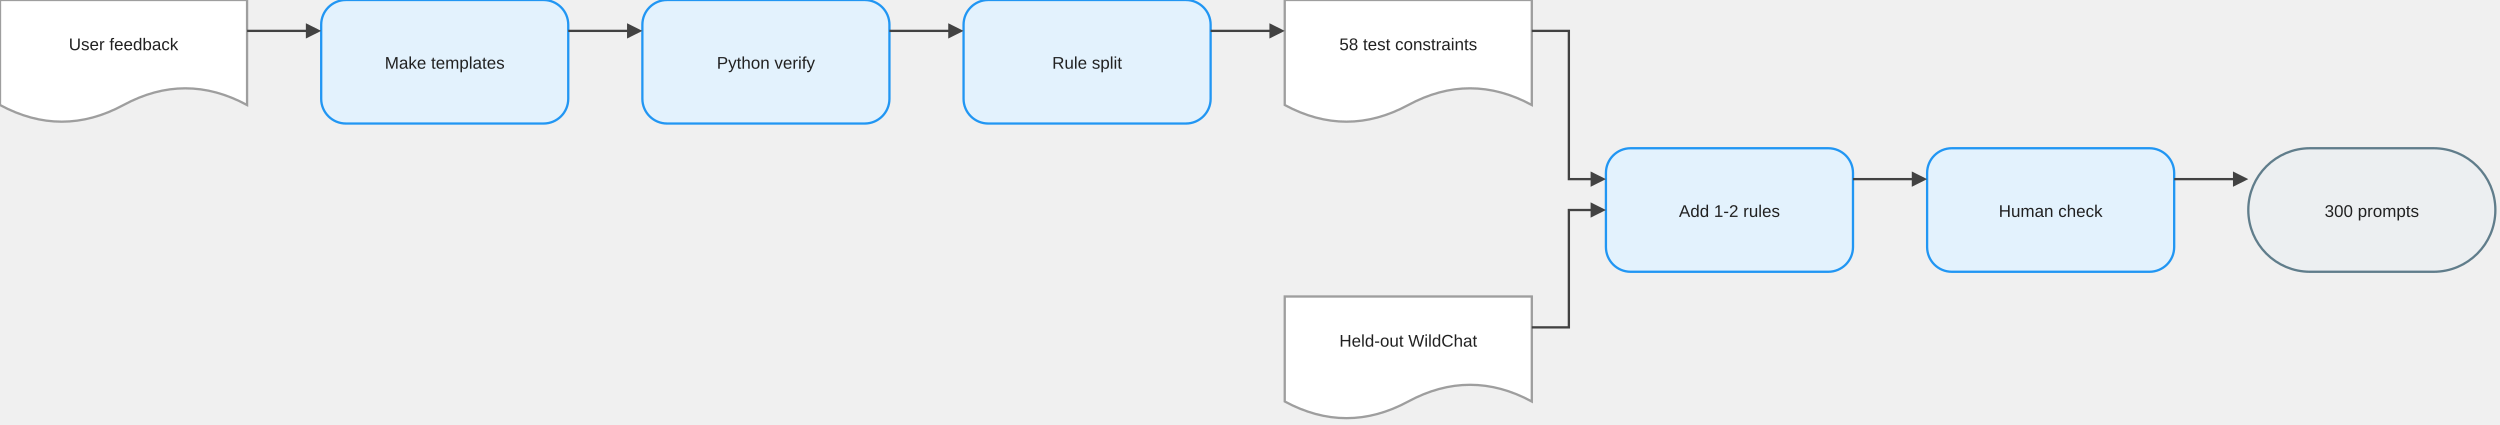
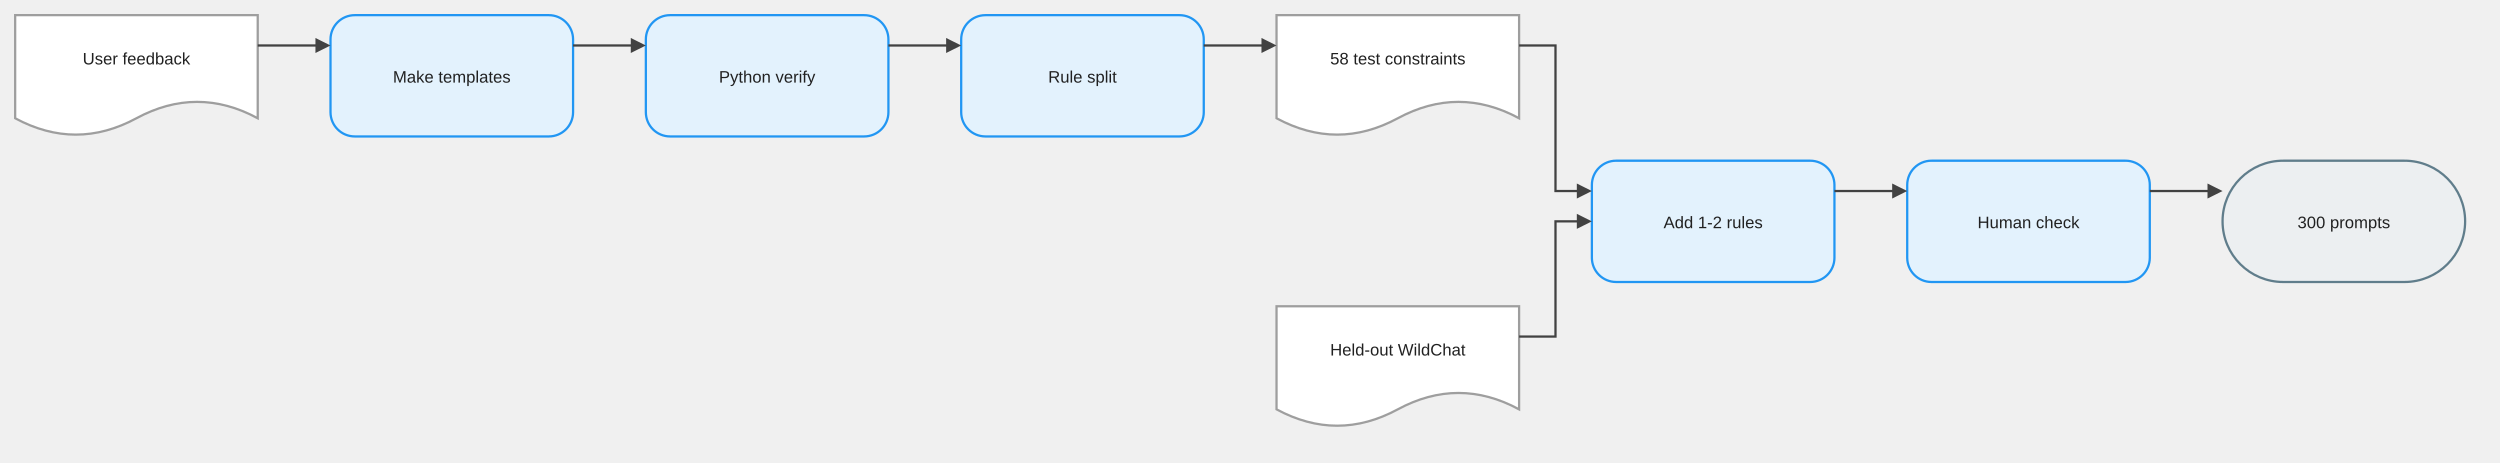
- <svg xmlns="http://www.w3.org/2000/svg" style="background: transparent; background-color: transparent; color-scheme: light;" version="1.1" width="1619px" height="275px" viewBox="0 0 1619 275">
+ <svg xmlns="http://www.w3.org/2000/svg" style="background: transparent; background-color: transparent; color-scheme: light;" version="1.1" width="1649px" height="305px" viewBox="0 0 1649 305" content="&lt;mxfile host=&quot;Electron&quot; agent=&quot;drawio-skill-cli&quot;&gt;&#10;  &lt;diagram name=&quot;Page-1&quot; id=&quot;0&quot;&gt;&#10;    &lt;mxGraphModel dx=&quot;-832&quot; dy=&quot;-120&quot; grid=&quot;0&quot; gridSize=&quot;8&quot; guides=&quot;1&quot; tooltips=&quot;1&quot; connect=&quot;1&quot; arrows=&quot;1&quot; fold=&quot;0&quot; page=&quot;0&quot; pageScale=&quot;1&quot; pageWidth=&quot;1696&quot; pageHeight=&quot;392&quot; background=&quot;#FFFFFF&quot; math=&quot;0&quot; shadow=&quot;0&quot;&gt;&#10;      &lt;root&gt;&#10;        &lt;mxCell id=&quot;0&quot; /&gt;&#10;        &lt;mxCell id=&quot;1&quot; parent=&quot;0&quot; /&gt;&#10;        &lt;mxCell id=&quot;2&quot; parent=&quot;1&quot; style=&quot;convertToSvg=1;shape=document;boundedLbl=1;html=0;whiteSpace=wrap;fillColor=#FFFFFF;strokeColor=#9E9E9E;strokeWidth=1.5;fontColor=#212121;fontSize=11;fontFamily=Arial, Helvetica, sans-serif;verticalAlign=middle;align=center&quot; value=&quot;User feedback&quot; vertex=&quot;1&quot;&gt;&#10;          &lt;mxGeometry height=&quot;80&quot; width=&quot;160&quot; y=&quot;40&quot; as=&quot;geometry&quot; /&gt;&#10;        &lt;/mxCell&gt;&#10;        &lt;mxCell id=&quot;3&quot; parent=&quot;1&quot; style=&quot;convertToSvg=1;rounded=1;arcSize=20;html=0;whiteSpace=wrap;fillColor=#E3F2FD;strokeColor=#2196F3;strokeWidth=1.5;fontColor=#212121;fontSize=11;fontFamily=Arial, Helvetica, sans-serif;verticalAlign=middle;align=center&quot; value=&quot;Make templates&quot; vertex=&quot;1&quot;&gt;&#10;          &lt;mxGeometry height=&quot;80&quot; width=&quot;160&quot; x=&quot;208&quot; y=&quot;40&quot; as=&quot;geometry&quot; /&gt;&#10;        &lt;/mxCell&gt;&#10;        &lt;mxCell id=&quot;4&quot; parent=&quot;1&quot; style=&quot;convertToSvg=1;rounded=1;arcSize=20;html=0;whiteSpace=wrap;fillColor=#E3F2FD;strokeColor=#2196F3;strokeWidth=1.5;fontColor=#212121;fontSize=11;fontFamily=Arial, Helvetica, sans-serif;verticalAlign=middle;align=center&quot; value=&quot;Python verify&quot; vertex=&quot;1&quot;&gt;&#10;          &lt;mxGeometry height=&quot;80&quot; width=&quot;160&quot; x=&quot;416&quot; y=&quot;40&quot; as=&quot;geometry&quot; /&gt;&#10;        &lt;/mxCell&gt;&#10;        &lt;mxCell id=&quot;5&quot; parent=&quot;1&quot; style=&quot;convertToSvg=1;rounded=1;arcSize=20;html=0;whiteSpace=wrap;fillColor=#E3F2FD;strokeColor=#2196F3;strokeWidth=1.5;fontColor=#212121;fontSize=11;fontFamily=Arial, Helvetica, sans-serif;verticalAlign=middle;align=center&quot; value=&quot;Rule split&quot; vertex=&quot;1&quot;&gt;&#10;          &lt;mxGeometry height=&quot;80&quot; width=&quot;160&quot; x=&quot;624&quot; y=&quot;40&quot; as=&quot;geometry&quot; /&gt;&#10;        &lt;/mxCell&gt;&#10;        &lt;mxCell id=&quot;6&quot; parent=&quot;1&quot; style=&quot;convertToSvg=1;shape=document;boundedLbl=1;html=0;whiteSpace=wrap;fillColor=#FFFFFF;strokeColor=#9E9E9E;strokeWidth=1.5;fontColor=#212121;fontSize=11;fontFamily=Arial, Helvetica, sans-serif;verticalAlign=middle;align=center&quot; value=&quot;58 test constraints&quot; vertex=&quot;1&quot;&gt;&#10;          &lt;mxGeometry height=&quot;80&quot; width=&quot;160&quot; x=&quot;832&quot; y=&quot;40&quot; as=&quot;geometry&quot; /&gt;&#10;        &lt;/mxCell&gt;&#10;        &lt;mxCell id=&quot;7&quot; parent=&quot;1&quot; style=&quot;convertToSvg=1;shape=document;boundedLbl=1;html=0;whiteSpace=wrap;fillColor=#FFFFFF;strokeColor=#9E9E9E;strokeWidth=1.5;fontColor=#212121;fontSize=11;fontFamily=Arial, Helvetica, sans-serif;verticalAlign=middle;align=center&quot; value=&quot;Held-out WildChat&quot; vertex=&quot;1&quot;&gt;&#10;          &lt;mxGeometry height=&quot;80&quot; width=&quot;160&quot; x=&quot;832&quot; y=&quot;232&quot; as=&quot;geometry&quot; /&gt;&#10;        &lt;/mxCell&gt;&#10;        &lt;mxCell id=&quot;8&quot; parent=&quot;1&quot; style=&quot;convertToSvg=1;rounded=1;arcSize=20;html=0;whiteSpace=wrap;fillColor=#E3F2FD;strokeColor=#2196F3;strokeWidth=1.5;fontColor=#212121;fontSize=11;fontFamily=Arial, Helvetica, sans-serif;verticalAlign=middle;align=center&quot; value=&quot;Add 1-2 rules&quot; vertex=&quot;1&quot;&gt;&#10;          &lt;mxGeometry height=&quot;80&quot; width=&quot;160&quot; x=&quot;1040&quot; y=&quot;136&quot; as=&quot;geometry&quot; /&gt;&#10;        &lt;/mxCell&gt;&#10;        &lt;mxCell id=&quot;9&quot; parent=&quot;1&quot; style=&quot;convertToSvg=1;rounded=1;arcSize=20;html=0;whiteSpace=wrap;fillColor=#E3F2FD;strokeColor=#2196F3;strokeWidth=1.5;fontColor=#212121;fontSize=11;fontFamily=Arial, Helvetica, sans-serif;verticalAlign=middle;align=center&quot; value=&quot;Human check&quot; vertex=&quot;1&quot;&gt;&#10;          &lt;mxGeometry height=&quot;80&quot; width=&quot;160&quot; x=&quot;1248&quot; y=&quot;136&quot; as=&quot;geometry&quot; /&gt;&#10;        &lt;/mxCell&gt;&#10;        &lt;mxCell id=&quot;10&quot; parent=&quot;1&quot; style=&quot;convertToSvg=1;rounded=1;arcSize=50;html=0;whiteSpace=wrap;fillColor=#ECEFF1;strokeColor=#607D8B;strokeWidth=1.5;fontColor=#212121;fontSize=11;fontFamily=Arial, Helvetica, sans-serif;verticalAlign=middle;align=center&quot; value=&quot;300 prompts&quot; vertex=&quot;1&quot;&gt;&#10;          &lt;mxGeometry height=&quot;80&quot; width=&quot;160&quot; x=&quot;1456&quot; y=&quot;136&quot; as=&quot;geometry&quot; /&gt;&#10;        &lt;/mxCell&gt;&#10;        &lt;mxCell id=&quot;11&quot; edge=&quot;1&quot; parent=&quot;1&quot; source=&quot;2&quot; style=&quot;convertToSvg=1;edgeStyle=orthogonalEdgeStyle;rounded=0;orthogonalLoop=1;jettySize=auto;html=0;strokeColor=#424242;strokeWidth=1.5;endArrow=block;endFill=1;exitX=1;exitY=0.25;exitDx=0;exitDy=0;entryX=0;entryY=0.25;entryDx=0;entryDy=0;jumpStyle=arc;jumpSize=8&quot; target=&quot;3&quot; value=&quot;&quot;&gt;&#10;          &lt;mxGeometry relative=&quot;1&quot; as=&quot;geometry&quot; /&gt;&#10;        &lt;/mxCell&gt;&#10;        &lt;mxCell id=&quot;12&quot; edge=&quot;1&quot; parent=&quot;1&quot; source=&quot;3&quot; style=&quot;convertToSvg=1;edgeStyle=orthogonalEdgeStyle;rounded=0;orthogonalLoop=1;jettySize=auto;html=0;strokeColor=#424242;strokeWidth=1.5;endArrow=block;endFill=1;exitX=1;exitY=0.25;exitDx=0;exitDy=0;entryX=0;entryY=0.25;entryDx=0;entryDy=0;jumpStyle=arc;jumpSize=8&quot; target=&quot;4&quot; value=&quot;&quot;&gt;&#10;          &lt;mxGeometry relative=&quot;1&quot; as=&quot;geometry&quot; /&gt;&#10;        &lt;/mxCell&gt;&#10;        &lt;mxCell id=&quot;13&quot; edge=&quot;1&quot; parent=&quot;1&quot; source=&quot;4&quot; style=&quot;convertToSvg=1;edgeStyle=orthogonalEdgeStyle;rounded=0;orthogonalLoop=1;jettySize=auto;html=0;strokeColor=#424242;strokeWidth=1.5;endArrow=block;endFill=1;exitX=1;exitY=0.25;exitDx=0;exitDy=0;entryX=0;entryY=0.25;entryDx=0;entryDy=0;jumpStyle=arc;jumpSize=8&quot; target=&quot;5&quot; value=&quot;&quot;&gt;&#10;          &lt;mxGeometry relative=&quot;1&quot; as=&quot;geometry&quot; /&gt;&#10;        &lt;/mxCell&gt;&#10;        &lt;mxCell id=&quot;14&quot; edge=&quot;1&quot; parent=&quot;1&quot; source=&quot;5&quot; style=&quot;convertToSvg=1;edgeStyle=orthogonalEdgeStyle;rounded=0;orthogonalLoop=1;jettySize=auto;html=0;strokeColor=#424242;strokeWidth=1.5;endArrow=block;endFill=1;exitX=1;exitY=0.25;exitDx=0;exitDy=0;entryX=0;entryY=0.25;entryDx=0;entryDy=0;jumpStyle=arc;jumpSize=8&quot; target=&quot;6&quot; value=&quot;&quot;&gt;&#10;          &lt;mxGeometry relative=&quot;1&quot; as=&quot;geometry&quot; /&gt;&#10;        &lt;/mxCell&gt;&#10;        &lt;mxCell id=&quot;15&quot; edge=&quot;1&quot; parent=&quot;1&quot; source=&quot;6&quot; style=&quot;convertToSvg=1;edgeStyle=orthogonalEdgeStyle;rounded=0;orthogonalLoop=1;jettySize=auto;html=0;strokeColor=#424242;strokeWidth=1.5;endArrow=block;endFill=1;exitX=1;exitY=0.25;exitDx=0;exitDy=0;entryX=0;entryY=0.25;entryDx=0;entryDy=0;jumpStyle=arc;jumpSize=8&quot; target=&quot;8&quot; value=&quot;&quot;&gt;&#10;          &lt;mxGeometry relative=&quot;1&quot; as=&quot;geometry&quot; /&gt;&#10;        &lt;/mxCell&gt;&#10;        &lt;mxCell id=&quot;16&quot; edge=&quot;1&quot; parent=&quot;1&quot; source=&quot;7&quot; style=&quot;convertToSvg=1;edgeStyle=orthogonalEdgeStyle;rounded=0;orthogonalLoop=1;jettySize=auto;html=0;strokeColor=#424242;strokeWidth=1.5;endArrow=block;endFill=1;exitX=1;exitY=0.25;exitDx=0;exitDy=0;entryX=0;entryY=0.5;entryDx=0;entryDy=0;jumpStyle=arc;jumpSize=8&quot; target=&quot;8&quot; value=&quot;&quot;&gt;&#10;          &lt;mxGeometry relative=&quot;1&quot; as=&quot;geometry&quot; /&gt;&#10;        &lt;/mxCell&gt;&#10;        &lt;mxCell id=&quot;17&quot; edge=&quot;1&quot; parent=&quot;1&quot; source=&quot;8&quot; style=&quot;convertToSvg=1;edgeStyle=orthogonalEdgeStyle;rounded=0;orthogonalLoop=1;jettySize=auto;html=0;strokeColor=#424242;strokeWidth=1.5;endArrow=block;endFill=1;exitX=1;exitY=0.25;exitDx=0;exitDy=0;entryX=0;entryY=0.25;entryDx=0;entryDy=0;jumpStyle=arc;jumpSize=8&quot; target=&quot;9&quot; value=&quot;&quot;&gt;&#10;          &lt;mxGeometry relative=&quot;1&quot; as=&quot;geometry&quot; /&gt;&#10;        &lt;/mxCell&gt;&#10;        &lt;mxCell id=&quot;18&quot; edge=&quot;1&quot; parent=&quot;1&quot; source=&quot;9&quot; style=&quot;convertToSvg=1;edgeStyle=orthogonalEdgeStyle;rounded=0;orthogonalLoop=1;jettySize=auto;html=0;strokeColor=#424242;strokeWidth=1.5;endArrow=block;endFill=1;exitX=1;exitY=0.25;exitDx=0;exitDy=0;entryX=0;entryY=0.25;entryDx=0;entryDy=0;jumpStyle=arc;jumpSize=8&quot; target=&quot;10&quot; value=&quot;&quot;&gt;&#10;          &lt;mxGeometry relative=&quot;1&quot; as=&quot;geometry&quot; /&gt;&#10;        &lt;/mxCell&gt;&#10;      &lt;/root&gt;&#10;    &lt;/mxGraphModel&gt;&#10;  &lt;/diagram&gt;&#10;&lt;/mxfile&gt;&#10;">
  <defs />
  <g>
    <g data-cell-id="0">
      <g data-cell-id="1">
        <g data-cell-id="2">
          <g>
-             <path d="M 0 0 L 160 0 L 160 68 Q 120 46.4 80 68 Q 40 89.6 0 68 L 0 12 Z" fill="#ffffff" stroke="#9e9e9e" stroke-width="1.5" stroke-miterlimit="10" pointer-events="all" style="fill: rgb(255, 255, 255); stroke: rgb(158, 158, 158);" />
+             <path d="M 10 10 L 170 10 L 170 78 Q 130 56.4 90 78 Q 50 99.6 10 78 L 10 22 Z" fill="#ffffff" stroke="#9e9e9e" stroke-width="1.5" stroke-miterlimit="10" pointer-events="all" style="fill: rgb(255, 255, 255); stroke: rgb(158, 158, 158);" />
          </g>
          <g>
            <g fill="#212121" font-family="Arial, Helvetica, sans-serif" text-anchor="middle" font-size="11px" style="fill: rgb(33, 33, 33);">
-               <g transform="translate(80,32.5) scale(1)">
+               <g transform="translate(90,42.5) scale(1)">
                <text>
                  <tspan>User feedback</tspan>
                </text>
              </g>
            </g>
          </g>
        </g>
        <g data-cell-id="3">
          <g>
-             <rect x="208" y="0" width="160" height="80" rx="16" ry="16" fill="#e3f2fd" stroke="#2196f3" stroke-width="1.5" pointer-events="all" style="fill: rgb(227, 242, 253); stroke: rgb(33, 150, 243);" />
+             <rect x="218" y="10" width="160" height="80" rx="16" ry="16" fill="#e3f2fd" stroke="#2196f3" stroke-width="1.5" pointer-events="all" style="fill: rgb(227, 242, 253); stroke: rgb(33, 150, 243);" />
          </g>
          <g>
            <g fill="#212121" font-family="Arial, Helvetica, sans-serif" text-anchor="middle" font-size="11px" style="fill: rgb(33, 33, 33);">
-               <g transform="translate(288,44.5) scale(1)">
+               <g transform="translate(298,54.5) scale(1)">
                <text>
                  <tspan>Make templates</tspan>
                </text>
              </g>
            </g>
          </g>
        </g>
        <g data-cell-id="4">
          <g>
-             <rect x="416" y="0" width="160" height="80" rx="16" ry="16" fill="#e3f2fd" stroke="#2196f3" stroke-width="1.5" pointer-events="all" style="fill: rgb(227, 242, 253); stroke: rgb(33, 150, 243);" />
+             <rect x="426" y="10" width="160" height="80" rx="16" ry="16" fill="#e3f2fd" stroke="#2196f3" stroke-width="1.5" pointer-events="all" style="fill: rgb(227, 242, 253); stroke: rgb(33, 150, 243);" />
          </g>
          <g>
            <g fill="#212121" font-family="Arial, Helvetica, sans-serif" text-anchor="middle" font-size="11px" style="fill: rgb(33, 33, 33);">
-               <g transform="translate(496,44.5) scale(1)">
+               <g transform="translate(506,54.5) scale(1)">
                <text>
                  <tspan>Python verify</tspan>
                </text>
              </g>
            </g>
          </g>
        </g>
        <g data-cell-id="5">
          <g>
-             <rect x="624" y="0" width="160" height="80" rx="16" ry="16" fill="#e3f2fd" stroke="#2196f3" stroke-width="1.5" pointer-events="all" style="fill: rgb(227, 242, 253); stroke: rgb(33, 150, 243);" />
+             <rect x="634" y="10" width="160" height="80" rx="16" ry="16" fill="#e3f2fd" stroke="#2196f3" stroke-width="1.5" pointer-events="all" style="fill: rgb(227, 242, 253); stroke: rgb(33, 150, 243);" />
          </g>
          <g>
            <g fill="#212121" font-family="Arial, Helvetica, sans-serif" text-anchor="middle" font-size="11px" style="fill: rgb(33, 33, 33);">
-               <g transform="translate(704,44.5) scale(1)">
+               <g transform="translate(714,54.5) scale(1)">
                <text>
                  <tspan>Rule split</tspan>
                </text>
              </g>
            </g>
          </g>
        </g>
        <g data-cell-id="6">
          <g>
-             <path d="M 832 0 L 992 0 L 992 68 Q 952 46.4 912 68 Q 872 89.6 832 68 L 832 12 Z" fill="#ffffff" stroke="#9e9e9e" stroke-width="1.5" stroke-miterlimit="10" pointer-events="all" style="fill: rgb(255, 255, 255); stroke: rgb(158, 158, 158);" />
+             <path d="M 842 10 L 1002 10 L 1002 78 Q 962 56.4 922 78 Q 882 99.6 842 78 L 842 22 Z" fill="#ffffff" stroke="#9e9e9e" stroke-width="1.5" stroke-miterlimit="10" pointer-events="all" style="fill: rgb(255, 255, 255); stroke: rgb(158, 158, 158);" />
          </g>
          <g>
            <g fill="#212121" font-family="Arial, Helvetica, sans-serif" text-anchor="middle" font-size="11px" style="fill: rgb(33, 33, 33);">
-               <g transform="translate(912,32.5) scale(1)">
+               <g transform="translate(922,42.5) scale(1)">
                <text>
                  <tspan>58 test constraints</tspan>
                </text>
              </g>
            </g>
          </g>
        </g>
        <g data-cell-id="7">
          <g>
-             <path d="M 832 192 L 992 192 L 992 260 Q 952 238.4 912 260 Q 872 281.6 832 260 L 832 204 Z" fill="#ffffff" stroke="#9e9e9e" stroke-width="1.5" stroke-miterlimit="10" pointer-events="all" style="fill: rgb(255, 255, 255); stroke: rgb(158, 158, 158);" />
+             <path d="M 842 202 L 1002 202 L 1002 270 Q 962 248.4 922 270 Q 882 291.6 842 270 L 842 214 Z" fill="#ffffff" stroke="#9e9e9e" stroke-width="1.5" stroke-miterlimit="10" pointer-events="all" style="fill: rgb(255, 255, 255); stroke: rgb(158, 158, 158);" />
          </g>
          <g>
            <g fill="#212121" font-family="Arial, Helvetica, sans-serif" text-anchor="middle" font-size="11px" style="fill: rgb(33, 33, 33);">
-               <g transform="translate(912,224.5) scale(1)">
+               <g transform="translate(922,234.5) scale(1)">
                <text>
                  <tspan>Held-out WildChat</tspan>
                </text>
              </g>
            </g>
          </g>
        </g>
        <g data-cell-id="8">
          <g>
-             <rect x="1040" y="96" width="160" height="80" rx="16" ry="16" fill="#e3f2fd" stroke="#2196f3" stroke-width="1.5" pointer-events="all" style="fill: rgb(227, 242, 253); stroke: rgb(33, 150, 243);" />
+             <rect x="1050" y="106" width="160" height="80" rx="16" ry="16" fill="#e3f2fd" stroke="#2196f3" stroke-width="1.5" pointer-events="all" style="fill: rgb(227, 242, 253); stroke: rgb(33, 150, 243);" />
          </g>
          <g>
            <g fill="#212121" font-family="Arial, Helvetica, sans-serif" text-anchor="middle" font-size="11px" style="fill: rgb(33, 33, 33);">
-               <g transform="translate(1120,140.5) scale(1)">
+               <g transform="translate(1130,150.5) scale(1)">
                <text>
                  <tspan>Add 1-2 rules</tspan>
                </text>
              </g>
            </g>
          </g>
        </g>
        <g data-cell-id="9">
          <g>
-             <rect x="1248" y="96" width="160" height="80" rx="16" ry="16" fill="#e3f2fd" stroke="#2196f3" stroke-width="1.5" pointer-events="all" style="fill: rgb(227, 242, 253); stroke: rgb(33, 150, 243);" />
+             <rect x="1258" y="106" width="160" height="80" rx="16" ry="16" fill="#e3f2fd" stroke="#2196f3" stroke-width="1.5" pointer-events="all" style="fill: rgb(227, 242, 253); stroke: rgb(33, 150, 243);" />
          </g>
          <g>
            <g fill="#212121" font-family="Arial, Helvetica, sans-serif" text-anchor="middle" font-size="11px" style="fill: rgb(33, 33, 33);">
-               <g transform="translate(1328,140.5) scale(1)">
+               <g transform="translate(1338,150.5) scale(1)">
                <text>
                  <tspan>Human check</tspan>
                </text>
              </g>
            </g>
          </g>
        </g>
        <g data-cell-id="10">
          <g>
-             <rect x="1456" y="96" width="160" height="80" rx="40" ry="40" fill="#eceff1" stroke="#607d8b" stroke-width="1.5" pointer-events="all" style="fill: rgb(236, 239, 241); stroke: rgb(96, 125, 139);" />
+             <rect x="1466" y="106" width="160" height="80" rx="40" ry="40" fill="#eceff1" stroke="#607d8b" stroke-width="1.5" pointer-events="all" style="fill: rgb(236, 239, 241); stroke: rgb(96, 125, 139);" />
          </g>
          <g>
            <g fill="#212121" font-family="Arial, Helvetica, sans-serif" text-anchor="middle" font-size="11px" style="fill: rgb(33, 33, 33);">
-               <g transform="translate(1536,140.5) scale(1)">
+               <g transform="translate(1546,150.5) scale(1)">
                <text>
                  <tspan>300 prompts</tspan>
                </text>
              </g>
            </g>
          </g>
        </g>
        <g data-cell-id="11">
          <g>
-             <path d="M 160 20 L 198.82 20" fill="none" stroke="#424242" stroke-width="1.5" stroke-miterlimit="10" pointer-events="stroke" style="stroke: rgb(66, 66, 66);" />
-             <path d="M 206.32 20 L 198.82 23.75 L 198.82 16.25 Z" fill="#424242" stroke="#424242" stroke-width="1.5" stroke-miterlimit="10" pointer-events="all" style="fill: rgb(66, 66, 66); stroke: rgb(66, 66, 66);" />
+             <path d="M 170 30 L 208.82 30" fill="none" stroke="#424242" stroke-width="1.5" stroke-miterlimit="10" pointer-events="stroke" style="stroke: rgb(66, 66, 66);" />
+             <path d="M 216.32 30 L 208.82 33.75 L 208.82 26.25 Z" fill="#424242" stroke="#424242" stroke-width="1.5" stroke-miterlimit="10" pointer-events="all" style="fill: rgb(66, 66, 66); stroke: rgb(66, 66, 66);" />
          </g>
        </g>
        <g data-cell-id="12">
          <g>
-             <path d="M 368 20 L 406.82 20" fill="none" stroke="#424242" stroke-width="1.5" stroke-miterlimit="10" pointer-events="stroke" style="stroke: rgb(66, 66, 66);" />
-             <path d="M 414.32 20 L 406.82 23.75 L 406.82 16.25 Z" fill="#424242" stroke="#424242" stroke-width="1.5" stroke-miterlimit="10" pointer-events="all" style="fill: rgb(66, 66, 66); stroke: rgb(66, 66, 66);" />
+             <path d="M 378 30 L 416.82 30" fill="none" stroke="#424242" stroke-width="1.5" stroke-miterlimit="10" pointer-events="stroke" style="stroke: rgb(66, 66, 66);" />
+             <path d="M 424.32 30 L 416.82 33.75 L 416.82 26.25 Z" fill="#424242" stroke="#424242" stroke-width="1.5" stroke-miterlimit="10" pointer-events="all" style="fill: rgb(66, 66, 66); stroke: rgb(66, 66, 66);" />
          </g>
        </g>
        <g data-cell-id="13">
          <g>
-             <path d="M 576 20 L 614.82 20" fill="none" stroke="#424242" stroke-width="1.5" stroke-miterlimit="10" pointer-events="stroke" style="stroke: rgb(66, 66, 66);" />
-             <path d="M 622.32 20 L 614.82 23.75 L 614.82 16.25 Z" fill="#424242" stroke="#424242" stroke-width="1.5" stroke-miterlimit="10" pointer-events="all" style="fill: rgb(66, 66, 66); stroke: rgb(66, 66, 66);" />
+             <path d="M 586 30 L 624.82 30" fill="none" stroke="#424242" stroke-width="1.5" stroke-miterlimit="10" pointer-events="stroke" style="stroke: rgb(66, 66, 66);" />
+             <path d="M 632.32 30 L 624.82 33.75 L 624.82 26.25 Z" fill="#424242" stroke="#424242" stroke-width="1.5" stroke-miterlimit="10" pointer-events="all" style="fill: rgb(66, 66, 66); stroke: rgb(66, 66, 66);" />
          </g>
        </g>
        <g data-cell-id="14">
          <g>
-             <path d="M 784 20 L 822.82 20" fill="none" stroke="#424242" stroke-width="1.5" stroke-miterlimit="10" pointer-events="stroke" style="stroke: rgb(66, 66, 66);" />
-             <path d="M 830.32 20 L 822.82 23.75 L 822.82 16.25 Z" fill="#424242" stroke="#424242" stroke-width="1.5" stroke-miterlimit="10" pointer-events="all" style="fill: rgb(66, 66, 66); stroke: rgb(66, 66, 66);" />
+             <path d="M 794 30 L 832.82 30" fill="none" stroke="#424242" stroke-width="1.5" stroke-miterlimit="10" pointer-events="stroke" style="stroke: rgb(66, 66, 66);" />
+             <path d="M 840.32 30 L 832.82 33.75 L 832.82 26.25 Z" fill="#424242" stroke="#424242" stroke-width="1.5" stroke-miterlimit="10" pointer-events="all" style="fill: rgb(66, 66, 66); stroke: rgb(66, 66, 66);" />
          </g>
        </g>
        <g data-cell-id="15">
          <g>
-             <path d="M 992 20 L 1016 20 L 1016 116 L 1030.82 116" fill="none" stroke="#424242" stroke-width="1.5" stroke-miterlimit="10" pointer-events="stroke" style="stroke: rgb(66, 66, 66);" />
-             <path d="M 1038.32 116 L 1030.82 119.75 L 1030.82 112.25 Z" fill="#424242" stroke="#424242" stroke-width="1.5" stroke-miterlimit="10" pointer-events="all" style="fill: rgb(66, 66, 66); stroke: rgb(66, 66, 66);" />
+             <path d="M 1002 30 L 1026 30 L 1026 126 L 1040.82 126" fill="none" stroke="#424242" stroke-width="1.5" stroke-miterlimit="10" pointer-events="stroke" style="stroke: rgb(66, 66, 66);" />
+             <path d="M 1048.32 126 L 1040.82 129.75 L 1040.82 122.25 Z" fill="#424242" stroke="#424242" stroke-width="1.5" stroke-miterlimit="10" pointer-events="all" style="fill: rgb(66, 66, 66); stroke: rgb(66, 66, 66);" />
          </g>
        </g>
        <g data-cell-id="16">
          <g>
-             <path d="M 992 212 L 1016 212 L 1016 136 L 1030.82 136" fill="none" stroke="#424242" stroke-width="1.5" stroke-miterlimit="10" pointer-events="stroke" style="stroke: rgb(66, 66, 66);" />
-             <path d="M 1038.32 136 L 1030.82 139.75 L 1030.82 132.25 Z" fill="#424242" stroke="#424242" stroke-width="1.5" stroke-miterlimit="10" pointer-events="all" style="fill: rgb(66, 66, 66); stroke: rgb(66, 66, 66);" />
+             <path d="M 1002 222 L 1026 222 L 1026 146 L 1040.82 146" fill="none" stroke="#424242" stroke-width="1.5" stroke-miterlimit="10" pointer-events="stroke" style="stroke: rgb(66, 66, 66);" />
+             <path d="M 1048.32 146 L 1040.82 149.75 L 1040.82 142.25 Z" fill="#424242" stroke="#424242" stroke-width="1.5" stroke-miterlimit="10" pointer-events="all" style="fill: rgb(66, 66, 66); stroke: rgb(66, 66, 66);" />
          </g>
        </g>
        <g data-cell-id="17">
          <g>
-             <path d="M 1200 116 L 1238.82 116" fill="none" stroke="#424242" stroke-width="1.5" stroke-miterlimit="10" pointer-events="stroke" style="stroke: rgb(66, 66, 66);" />
-             <path d="M 1246.32 116 L 1238.82 119.75 L 1238.82 112.25 Z" fill="#424242" stroke="#424242" stroke-width="1.5" stroke-miterlimit="10" pointer-events="all" style="fill: rgb(66, 66, 66); stroke: rgb(66, 66, 66);" />
+             <path d="M 1210 126 L 1248.82 126" fill="none" stroke="#424242" stroke-width="1.5" stroke-miterlimit="10" pointer-events="stroke" style="stroke: rgb(66, 66, 66);" />
+             <path d="M 1256.32 126 L 1248.82 129.75 L 1248.82 122.25 Z" fill="#424242" stroke="#424242" stroke-width="1.5" stroke-miterlimit="10" pointer-events="all" style="fill: rgb(66, 66, 66); stroke: rgb(66, 66, 66);" />
          </g>
        </g>
        <g data-cell-id="18">
          <g>
-             <path d="M 1408 116 L 1446.82 116" fill="none" stroke="#424242" stroke-width="1.5" stroke-miterlimit="10" pointer-events="stroke" style="stroke: rgb(66, 66, 66);" />
-             <path d="M 1454.32 116 L 1446.82 119.75 L 1446.82 112.25 Z" fill="#424242" stroke="#424242" stroke-width="1.5" stroke-miterlimit="10" pointer-events="all" style="fill: rgb(66, 66, 66); stroke: rgb(66, 66, 66);" />
+             <path d="M 1418 126 L 1456.82 126" fill="none" stroke="#424242" stroke-width="1.5" stroke-miterlimit="10" pointer-events="stroke" style="stroke: rgb(66, 66, 66);" />
+             <path d="M 1464.32 126 L 1456.82 129.75 L 1456.82 122.25 Z" fill="#424242" stroke="#424242" stroke-width="1.5" stroke-miterlimit="10" pointer-events="all" style="fill: rgb(66, 66, 66); stroke: rgb(66, 66, 66);" />
          </g>
        </g>
      </g>
    </g>
  </g>
</svg>
